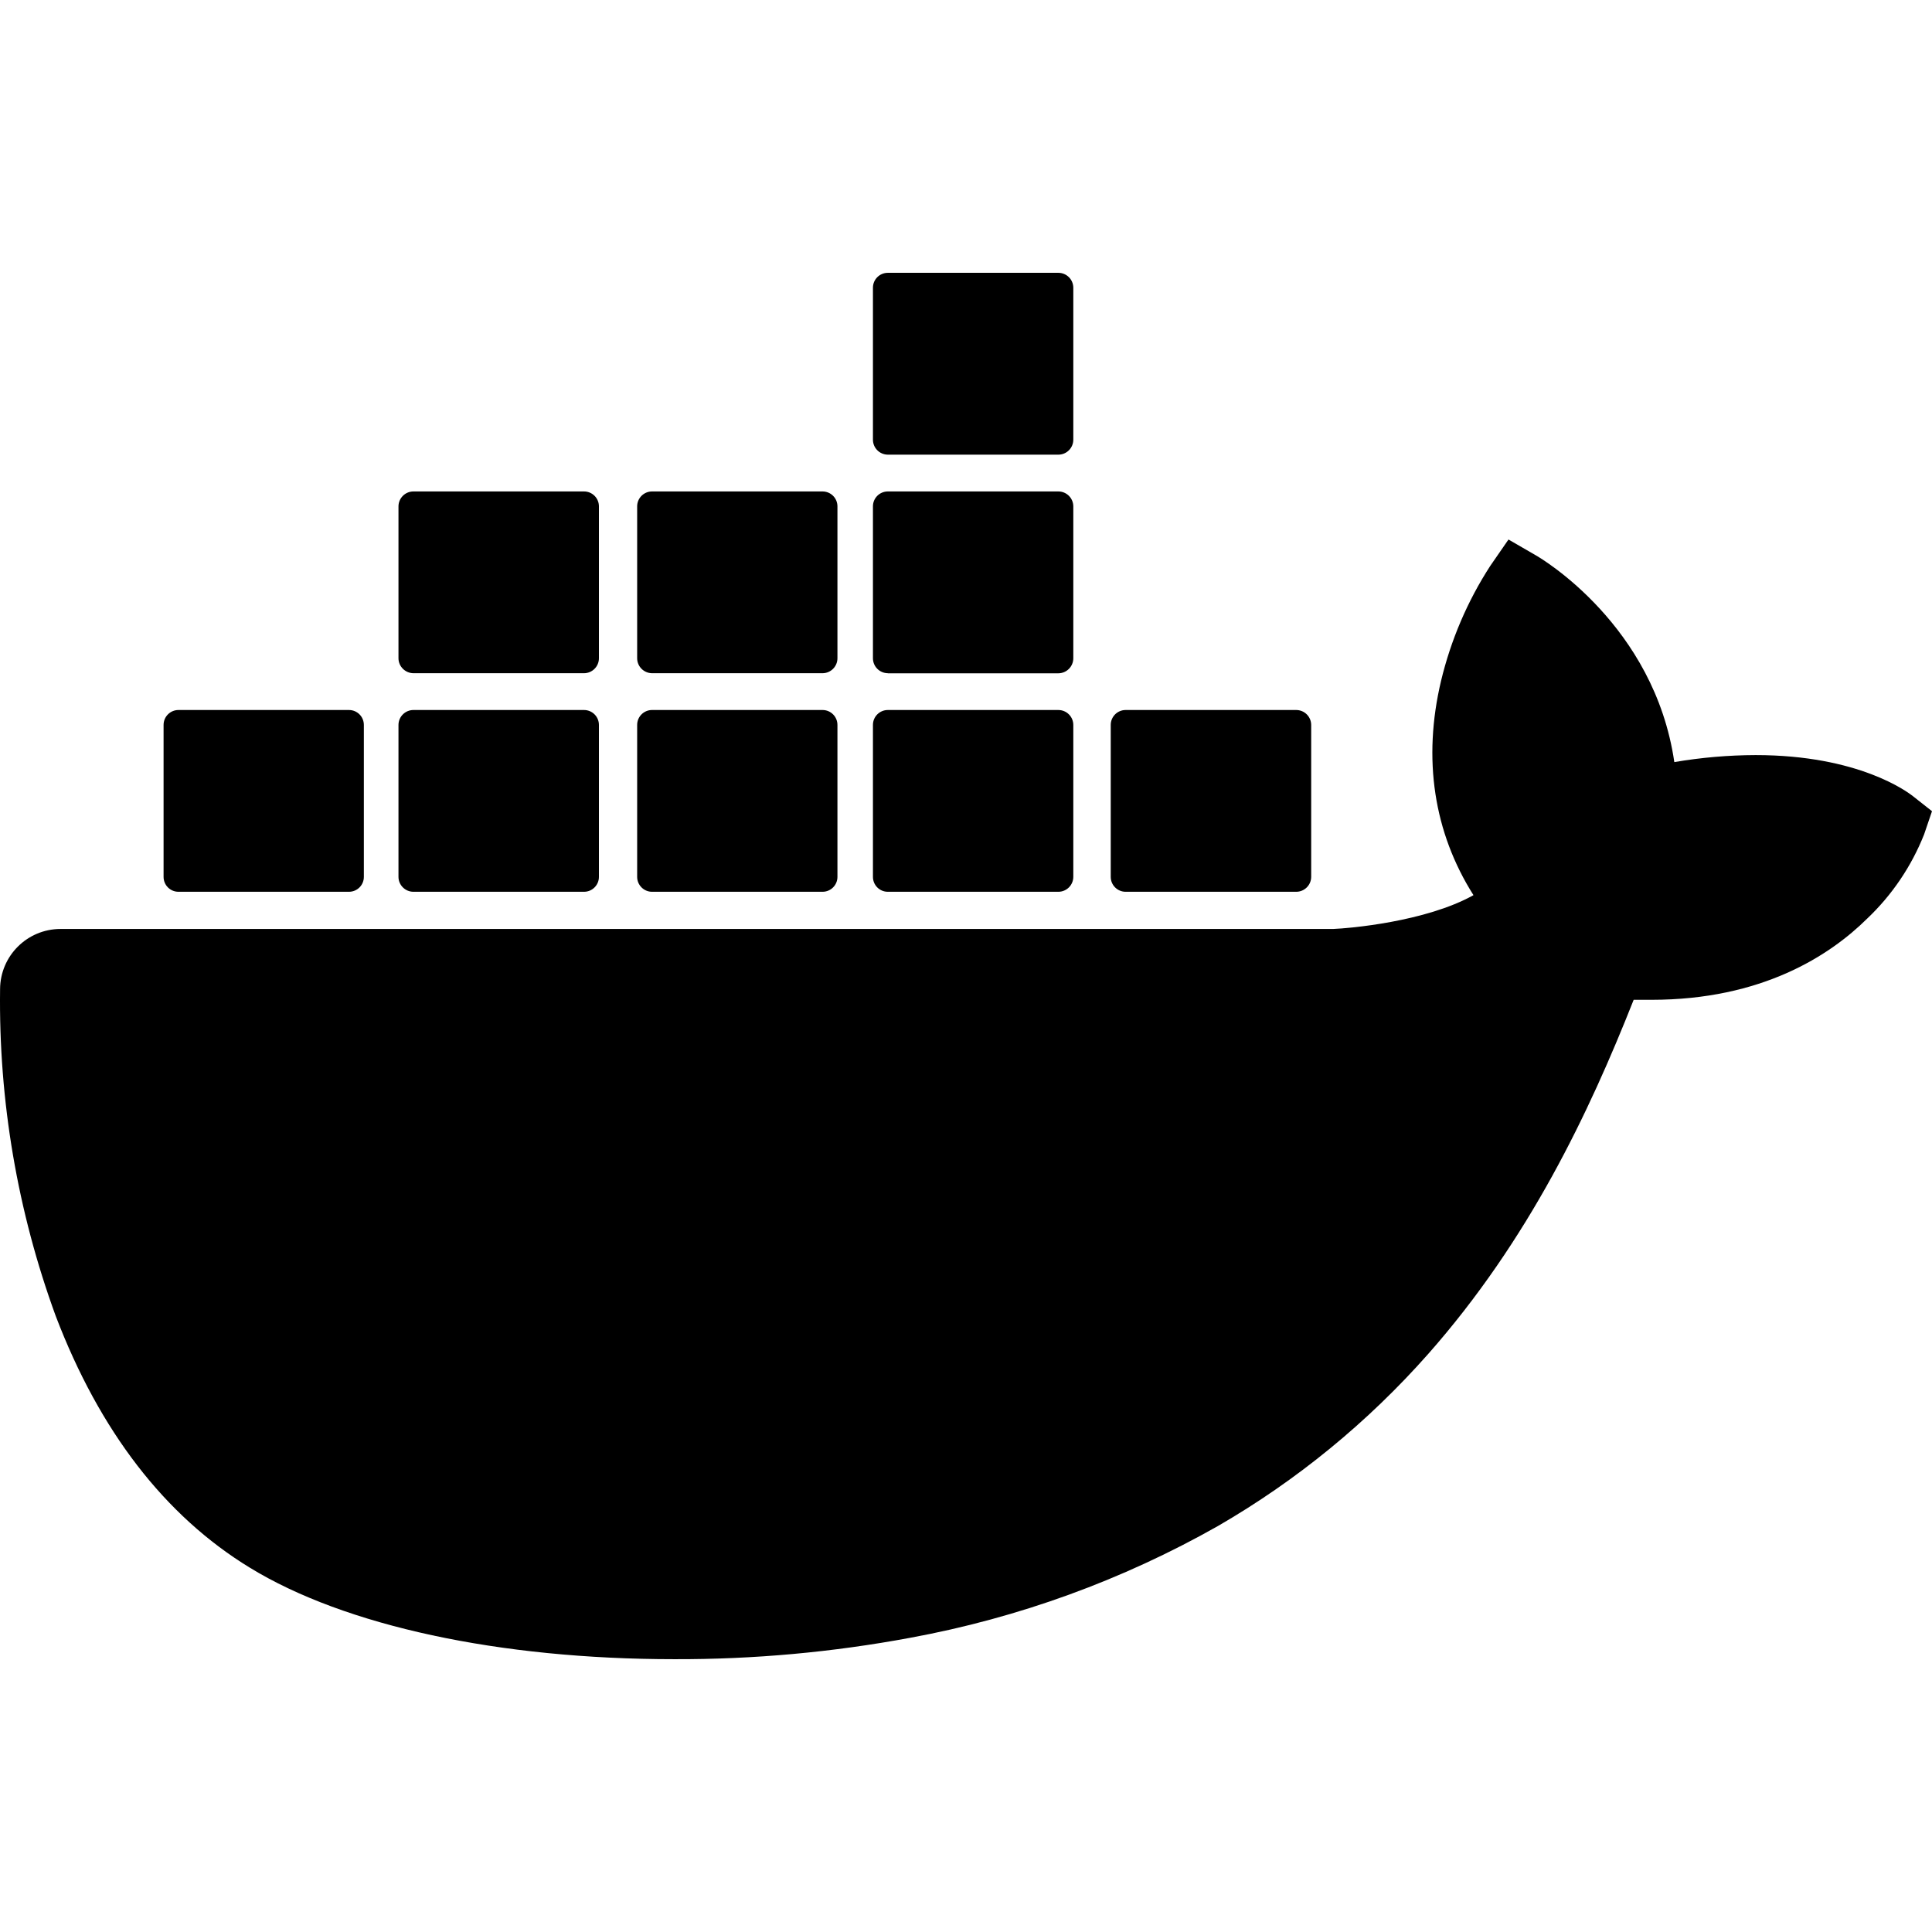
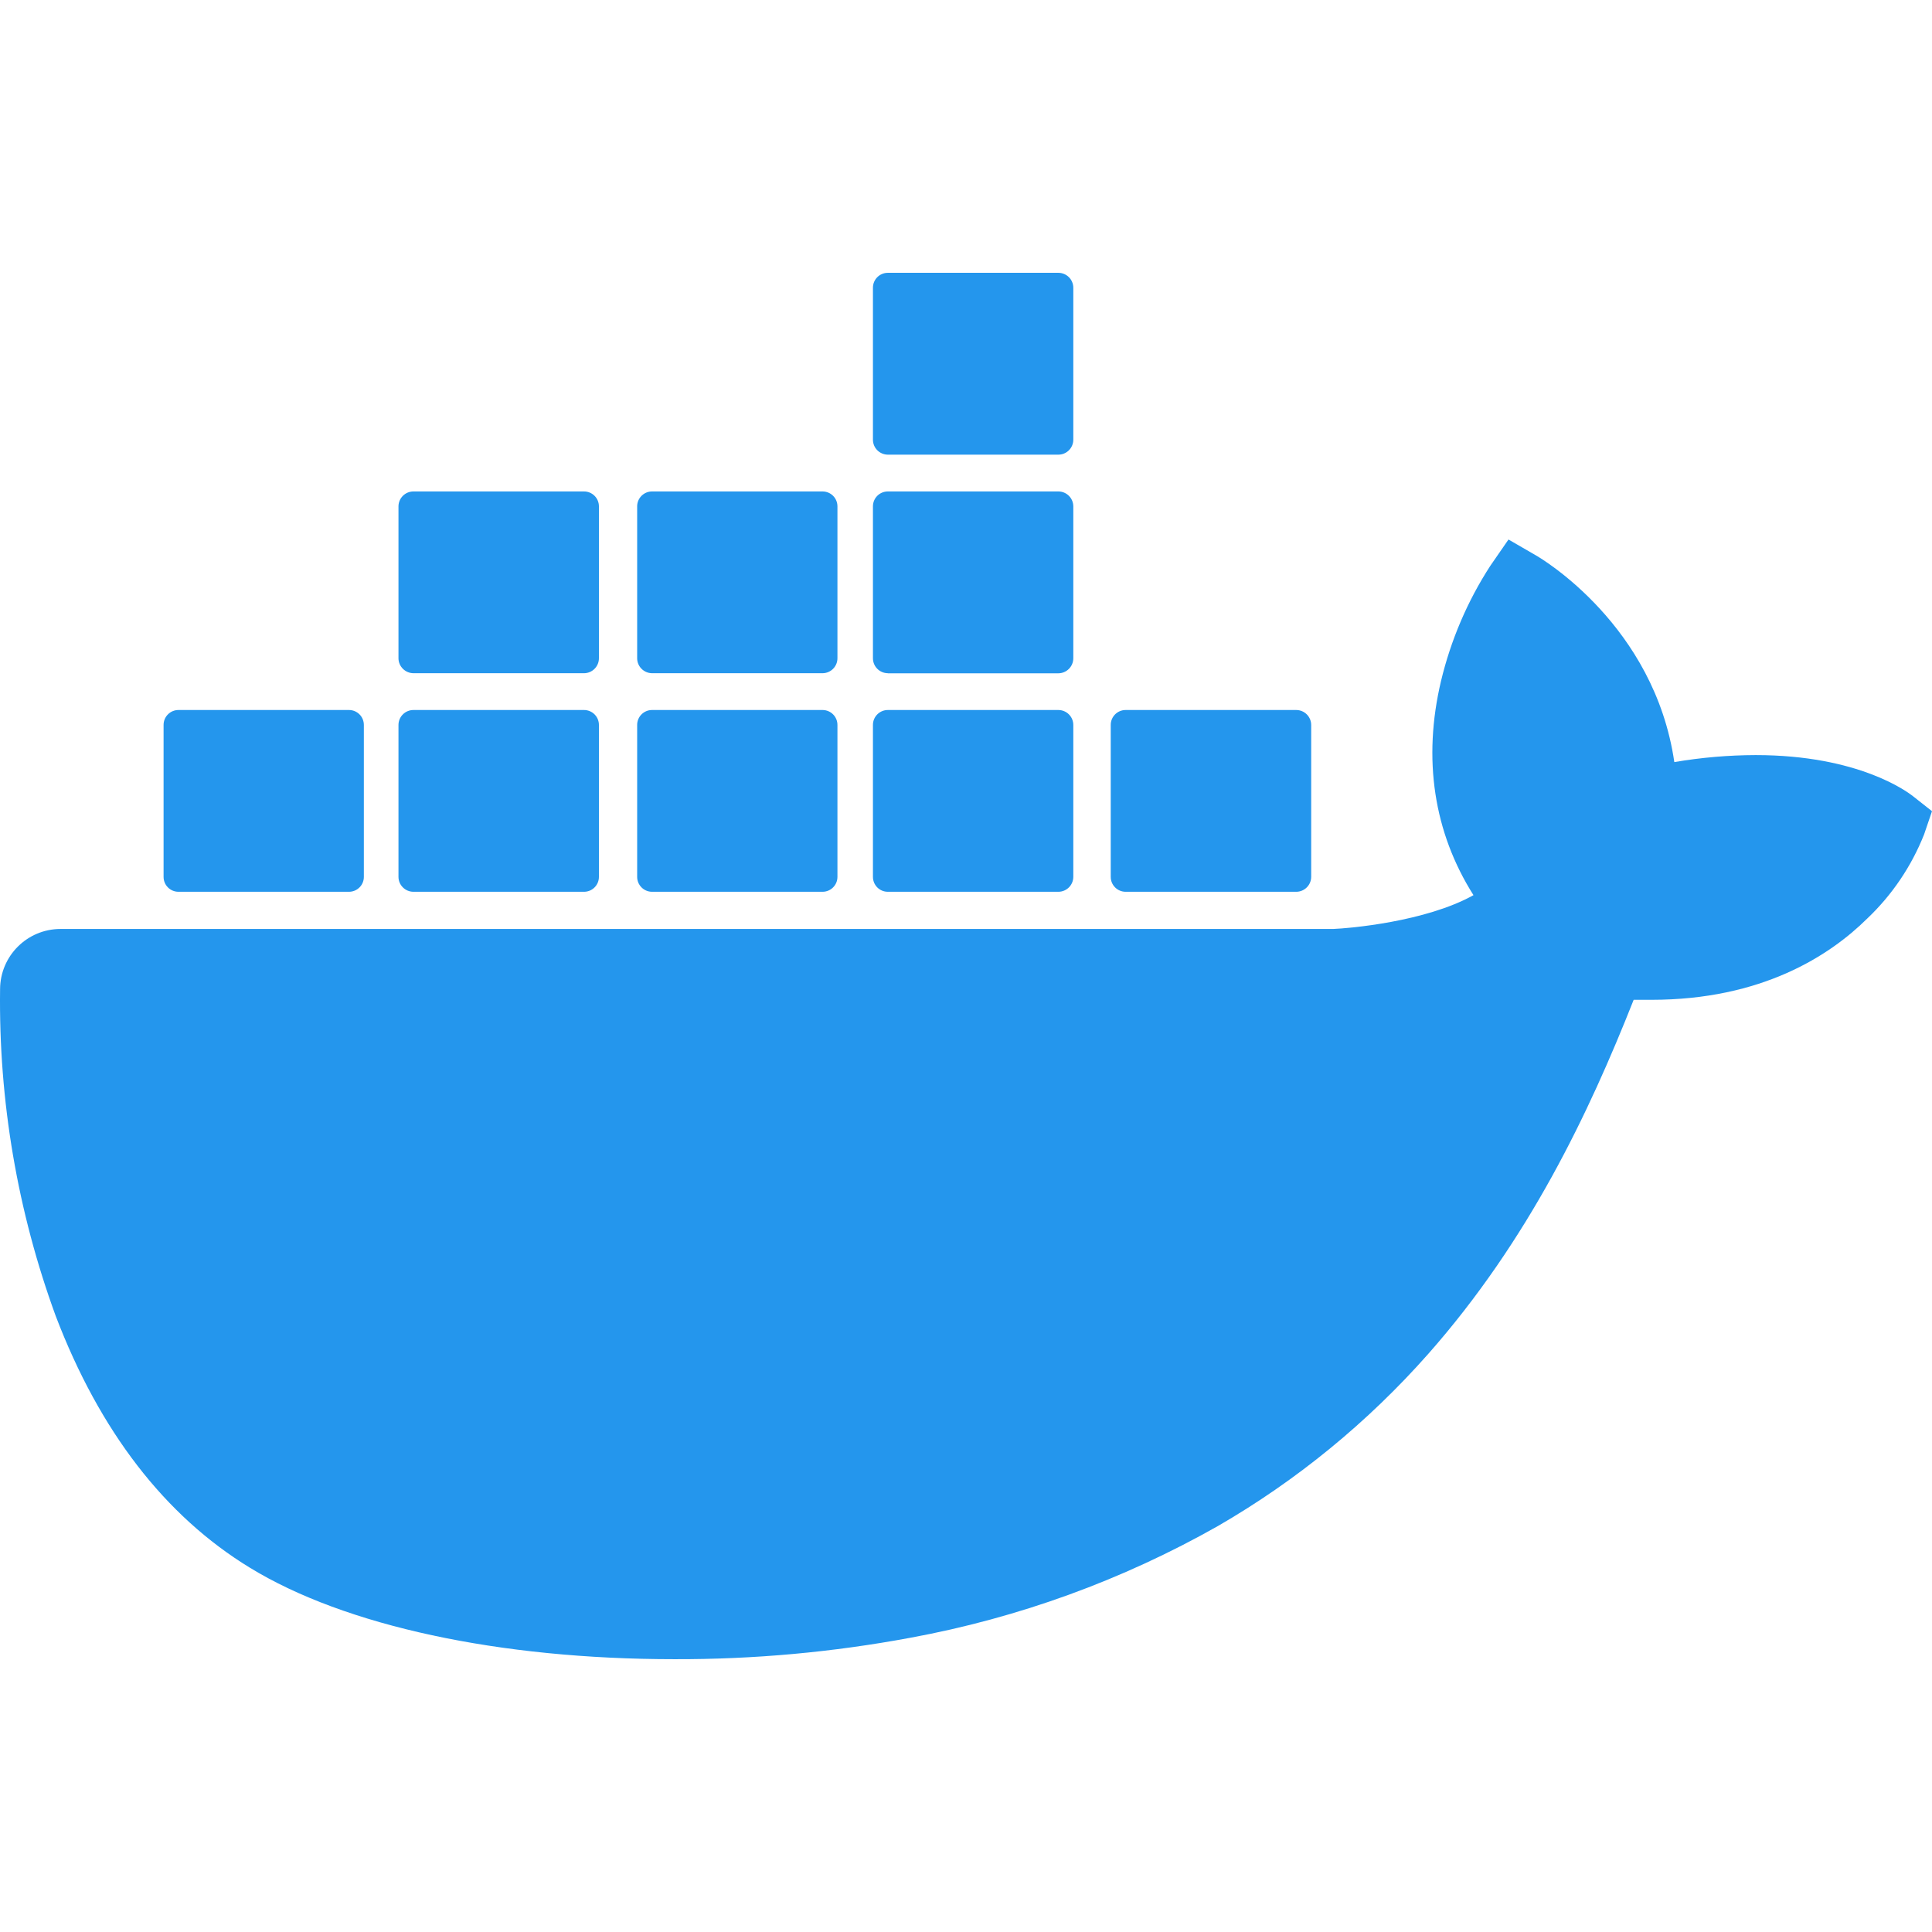
<svg xmlns="http://www.w3.org/2000/svg" role="img" viewBox="0 0 24 24">
-   <path d="M13.983 11.078h2.119a.186.186 0 0 0 .186-.185V9.006a.186.186 0 0 0-.186-.186h-2.119a.185.185 0 0 0-.185.185v1.888c0 .102.083.185.185.185m-2.954-5.43h2.118a.186.186 0 0 0 .186-.186V3.574a.186.186 0 0 0-.186-.185h-2.118a.185.185 0 0 0-.185.185v1.888c0 .102.082.185.185.186m0 2.716h2.118a.187.187 0 0 0 .186-.186V6.29a.186.186 0 0 0-.186-.185h-2.118a.185.185 0 0 0-.185.185v1.887c0 .102.082.185.185.186m-2.93 0h2.12a.186.186 0 0 0 .184-.186V6.29a.185.185 0 0 0-.185-.185H8.1a.185.185 0 0 0-.185.185v1.887c0 .102.083.185.185.186m-2.964 0h2.119a.186.186 0 0 0 .185-.186V6.29a.185.185 0 0 0-.185-.185H5.136a.186.186 0 0 0-.186.185v1.887c0 .102.084.185.186.186m5.893 2.715h2.118a.186.186 0 0 0 .186-.185V9.006a.186.186 0 0 0-.186-.186h-2.118a.185.185 0 0 0-.185.185v1.888c0 .102.082.185.185.185m-2.93 0h2.12a.185.185 0 0 0 .184-.185V9.006a.185.185 0 0 0-.184-.186h-2.12a.185.185 0 0 0-.184.185v1.888c0 .102.083.185.185.185m-2.964 0h2.119a.185.185 0 0 0 .185-.185V9.006a.185.185 0 0 0-.185-.186H5.136a.186.186 0 0 0-.186.185v1.888c0 .102.084.185.186.185m-2.92 0h2.12a.185.185 0 0 0 .184-.185V9.006a.185.185 0 0 0-.184-.186h-2.12a.185.185 0 0 0-.184.185v1.888c0 .102.082.185.185.185M23.763 9.89c-.065-.051-.672-.51-1.954-.51-.338.001-.676.03-1.01.087-.248-1.7-1.653-2.53-1.716-2.566l-.344-.199-.226.327c-.284.438-.49.922-.612 1.43-.23.97-.09 1.882.403 2.661-.595.332-1.55.413-1.744.42H.751a.751.751 0 0 0-.75.748 11.376 11.376 0 0 0 .692 4.062c.545 1.428 1.355 2.48 2.41 3.124 1.18.723 3.1 1.137 5.275 1.137.983.003 1.963-.086 2.93-.266a12.248 12.248 0 0 0 3.823-1.389c.98-.567 1.86-1.288 2.61-2.136 1.252-1.418 1.998-2.997 2.553-4.4h.221c1.372 0 2.215-.549 2.68-1.009.309-.293.55-.65.707-1.046l.098-.288Z" fill="currentColor" />
+   <path d="M13.983 11.078h2.119a.186.186 0 0 0 .186-.185V9.006a.186.186 0 0 0-.186-.186h-2.119a.185.185 0 0 0-.185.185v1.888c0 .102.083.185.185.185m-2.954-5.43h2.118a.186.186 0 0 0 .186-.186V3.574a.186.186 0 0 0-.186-.185h-2.118a.185.185 0 0 0-.185.185v1.888c0 .102.082.185.185.186m0 2.716h2.118a.187.187 0 0 0 .186-.186V6.29a.186.186 0 0 0-.186-.185h-2.118a.185.185 0 0 0-.185.185v1.887c0 .102.082.185.185.186m-2.93 0h2.12a.186.186 0 0 0 .184-.186V6.29a.185.185 0 0 0-.185-.185H8.1a.185.185 0 0 0-.185.185v1.887c0 .102.083.185.185.186m-2.964 0h2.119a.186.186 0 0 0 .185-.186V6.29a.185.185 0 0 0-.185-.185H5.136a.186.186 0 0 0-.186.185v1.887c0 .102.084.185.186.186m5.893 2.715h2.118a.186.186 0 0 0 .186-.185V9.006a.186.186 0 0 0-.186-.186h-2.118a.185.185 0 0 0-.185.185v1.888c0 .102.082.185.185.185m-2.93 0h2.12a.185.185 0 0 0 .184-.185V9.006a.185.185 0 0 0-.184-.186h-2.12a.185.185 0 0 0-.184.185v1.888c0 .102.083.185.185.185m-2.964 0h2.119a.185.185 0 0 0 .185-.185V9.006a.185.185 0 0 0-.185-.186H5.136a.186.186 0 0 0-.186.185v1.888c0 .102.084.185.186.185m-2.92 0h2.12a.185.185 0 0 0 .184-.185V9.006a.185.185 0 0 0-.184-.186h-2.12a.185.185 0 0 0-.184.185v1.888c0 .102.082.185.185.185M23.763 9.89c-.065-.051-.672-.51-1.954-.51-.338.001-.676.03-1.01.087-.248-1.7-1.653-2.53-1.716-2.566l-.344-.199-.226.327c-.284.438-.49.922-.612 1.43-.23.97-.09 1.882.403 2.661-.595.332-1.55.413-1.744.42H.751a.751.751 0 0 0-.75.748 11.376 11.376 0 0 0 .692 4.062c.545 1.428 1.355 2.48 2.41 3.124 1.18.723 3.1 1.137 5.275 1.137.983.003 1.963-.086 2.93-.266a12.248 12.248 0 0 0 3.823-1.389c.98-.567 1.86-1.288 2.61-2.136 1.252-1.418 1.998-2.997 2.553-4.4h.221c1.372 0 2.215-.549 2.68-1.009.309-.293.55-.65.707-1.046l.098-.288Z" fill="#2496ED" />
</svg>
